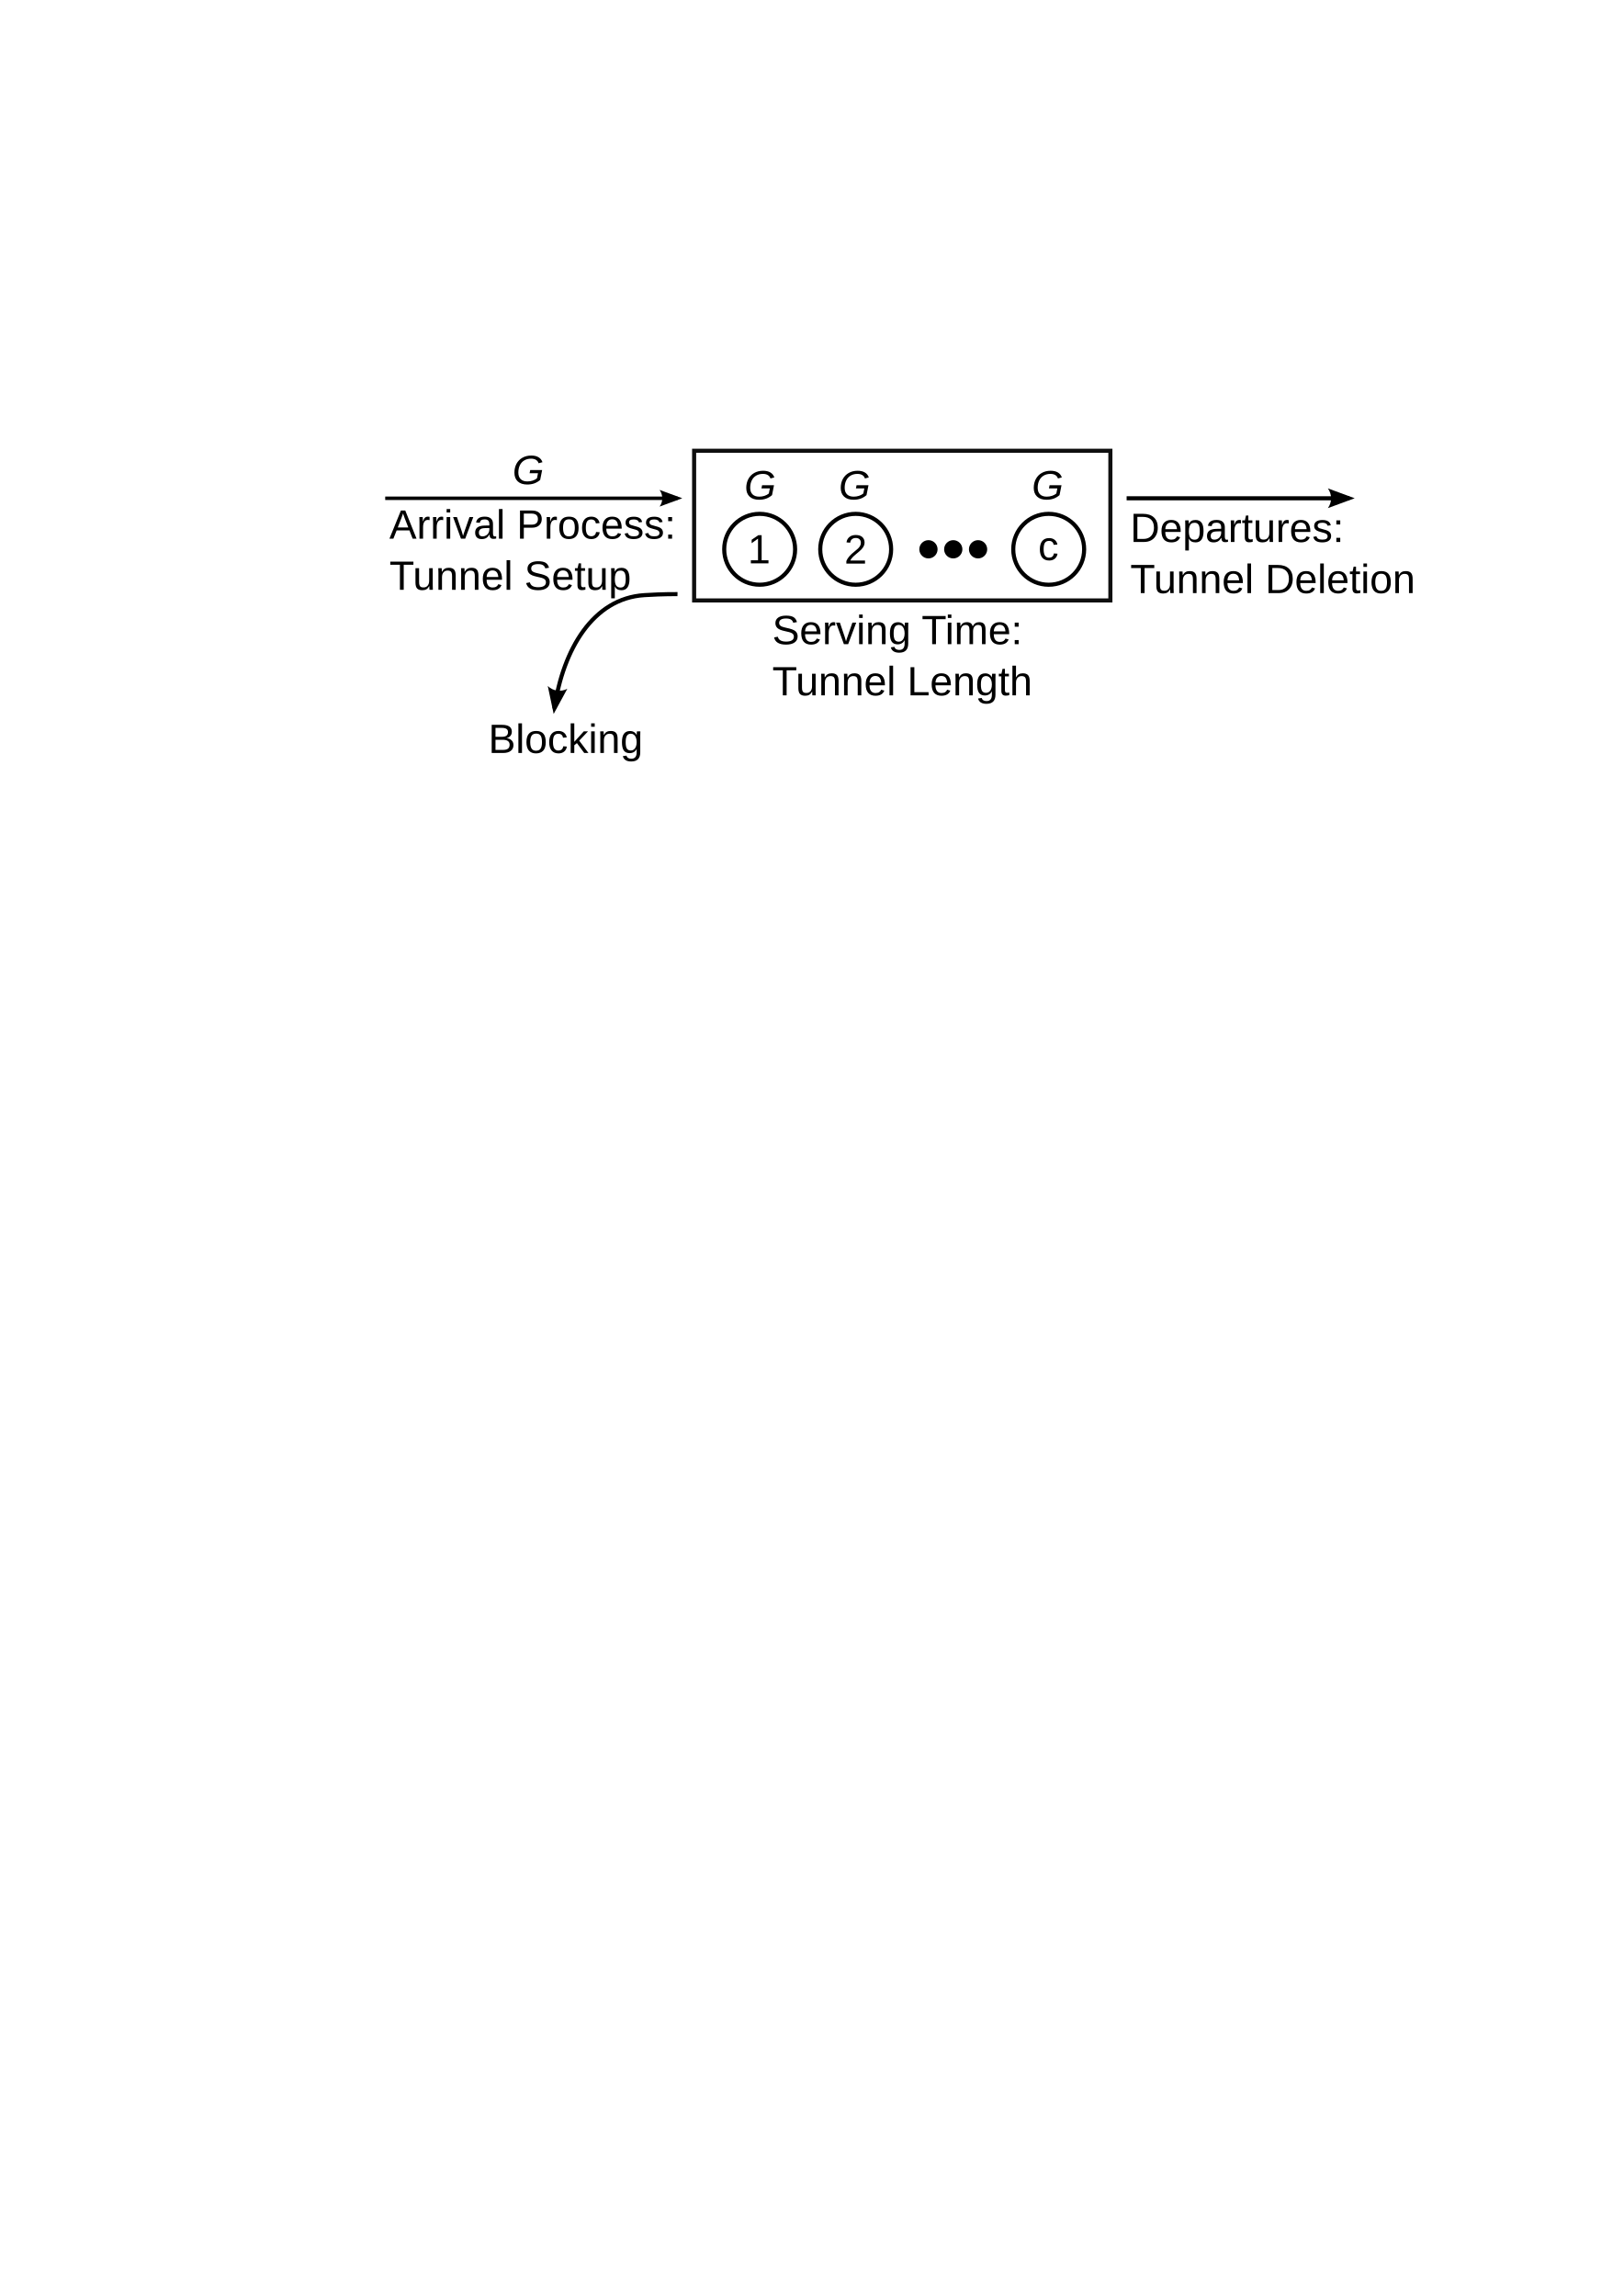
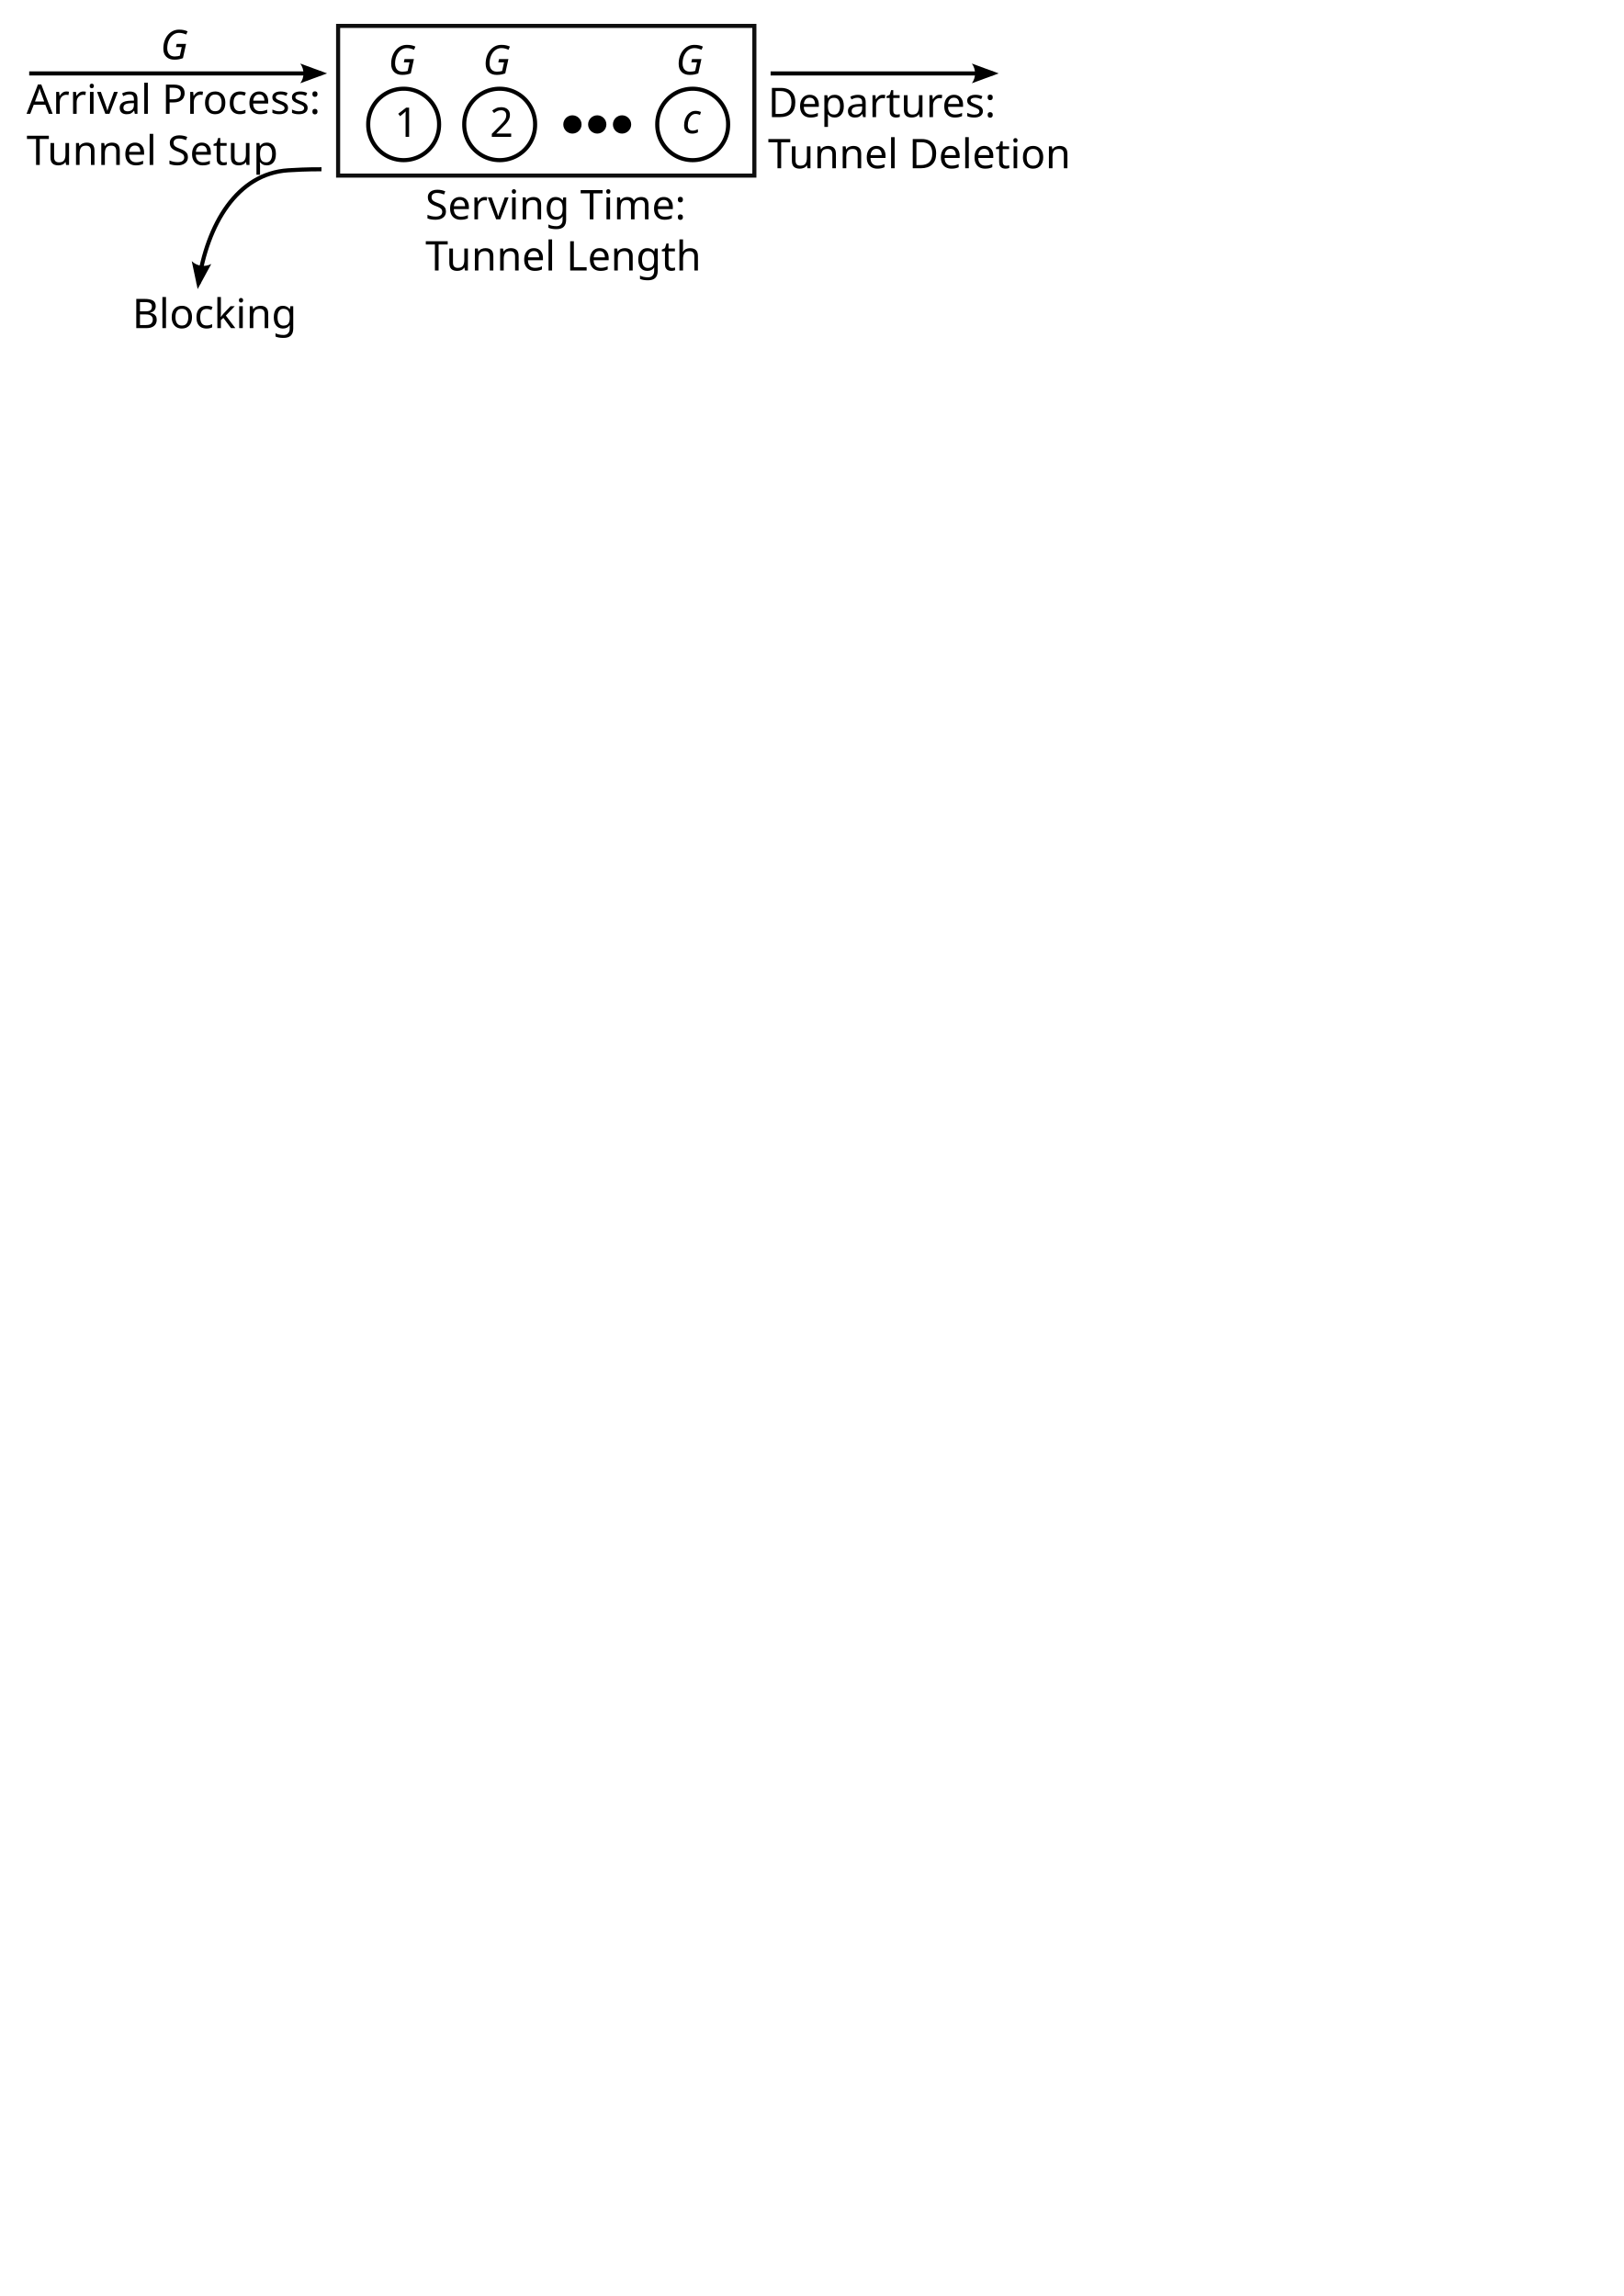
<svg xmlns="http://www.w3.org/2000/svg" width="210mm" height="297mm" id="svg2" version="1.1">
  <defs id="defs4">
    <marker orient="auto" refY="0.0" refX="0.0" id="Arrow2Mend" style="overflow:visible;">
      <path id="path3931" style="fill-rule:evenodd;stroke-width:0.625;stroke-linejoin:round;" d="M 8.719,4.034 L -2.207,0.016 L 8.719,-4.002 C 6.973,-1.63 6.983,1.616 8.719,4.034 z " transform="scale(0.6) rotate(180) translate(0,0)" />
    </marker>
    <marker orient="auto" refY="0" refX="0" id="Arrow2Mend-8" style="overflow:visible">
      <path id="path3931-4" style="fill-rule:evenodd;stroke-width:0.625;stroke-linejoin:round" d="M 8.719,4.034 -2.207,0.016 8.719,-4.002 c -1.745,2.372 -1.735,5.617 -6e-7,8.035 z" transform="scale(-0.6,-0.6)" />
    </marker>
  </defs>
  <g id="layer1">
-     <rect style="opacity:0.94;fill:none;stroke:#000000;stroke-width:2;stroke-miterlimit:4;stroke-opacity:1;stroke-dasharray:none" id="rect3854" width="203.469" height="73.176" x="339.304" y="220.378" rx="0" />
-     <text xml:space="preserve" style="font-size:22px;font-style:normal;font-weight:normal;line-height:125%;letter-spacing:0px;word-spacing:0px;fill:#000000;fill-opacity:1;stroke:none;font-family:Sans" x="409.99" y="244.124" id="text2987">
-       <tspan id="tspan2989" x="409.99" y="244.124" style="font-style:oblique;font-variant:normal;font-weight:normal;font-stretch:normal;font-family:Liberation Sans;-inkscape-font-specification:Liberation Sans Oblique;font-size:20px">G</tspan>
+     <rect style="opacity:0.94;fill:none;stroke:#000000;stroke-width:2;stroke-miterlimit:4;stroke-opacity:1;stroke-dasharray:none" id="rect3854" width="203.469" height="73.176" x="165.278" y="12.669" rx="0" />
+     <text xml:space="preserve" style="font-size:22px;font-style:normal;font-weight:normal;line-height:125%;letter-spacing:0px;word-spacing:0px;fill:#000000;fill-opacity:1;stroke:none;font-family:Sans" x="235.963" y="36.414" id="text2987">
+       <tspan id="tspan2989" x="235.963" y="36.414" style="font-size:20px;font-style:oblique;font-variant:normal;font-weight:normal;font-stretch:normal;font-family:Linux Biolinum O;-inkscape-font-specification:Linux Biolinum O">G</tspan>
    </text>
-     <text xml:space="preserve" style="font-size:22px;font-style:normal;font-weight:normal;line-height:125%;letter-spacing:0px;word-spacing:0px;fill:#000000;fill-opacity:1;stroke:none;font-family:Sans" x="363.804" y="244.124" id="text2987-5">
-       <tspan id="tspan2989-6" x="363.804" y="244.124" style="font-size:20px;font-style:oblique;font-variant:normal;font-weight:normal;font-stretch:normal;font-family:Liberation Sans;-inkscape-font-specification:Liberation Sans">G</tspan>
+     <text xml:space="preserve" style="font-size:22px;font-style:normal;font-weight:normal;line-height:125%;letter-spacing:0px;word-spacing:0px;fill:#000000;fill-opacity:1;stroke:none;font-family:Sans" x="189.777" y="36.414" id="text2987-5">
+       <tspan id="tspan2989-6" x="189.777" y="36.414" style="font-size:20px;font-style:italic;font-variant:normal;font-weight:normal;font-stretch:normal;font-family:Linux Biolinum O;-inkscape-font-specification:Linux Biolinum O Italic">G</tspan>
    </text>
-     <text xml:space="preserve" style="font-size:22px;font-style:normal;font-weight:normal;line-height:125%;letter-spacing:0px;word-spacing:0px;fill:#000000;fill-opacity:1;stroke:none;font-family:Sans" x="504.339" y="244.124" id="text2987-50">
-       <tspan id="tspan2989-8" x="504.339" y="244.124" style="font-style:oblique;font-variant:normal;font-weight:normal;font-stretch:normal;font-family:Liberation Sans;-inkscape-font-specification:Liberation Sans;font-size:20px">G</tspan>
+     <text xml:space="preserve" style="font-size:22px;font-style:normal;font-weight:normal;line-height:125%;letter-spacing:0px;word-spacing:0px;fill:#000000;fill-opacity:1;stroke:none;font-family:Sans" x="330.312" y="36.414" id="text2987-50">
+       <tspan id="tspan2989-8" x="330.312" y="36.414" style="font-size:20px;font-style:italic;font-variant:normal;font-weight:normal;font-stretch:normal;font-family:Linux Biolinum O;-inkscape-font-specification:Linux Biolinum O Italic">G</tspan>
    </text>
-     <g id="g3831" transform="translate(-12,9.504951)">
+     <g id="g3831" transform="translate(-186.0267,-198.2044)">
      <path transform="translate(-31.68317,-95.79208)" d="m 500.99,354.837 c 0,1.914 -1.551,3.465 -3.465,3.465 -1.914,0 -3.465,-1.551 -3.465,-3.465 0,-1.914 1.551,-3.465 3.465,-3.465 1.914,0 3.465,1.551 3.465,3.465 z" id="path3036" style="fill:#000000;fill-opacity:1;stroke:#000000;stroke-width:2;stroke-miterlimit:4;stroke-opacity:1;stroke-dasharray:none" />
      <path transform="translate(-7.42574,-95.79208)" d="m 500.99,354.837 c 0,1.914 -1.551,3.465 -3.465,3.465 -1.914,0 -3.465,-1.551 -3.465,-3.465 0,-1.914 1.551,-3.465 3.465,-3.465 1.914,0 3.465,1.551 3.465,3.465 z" id="path3036-2" style="fill:#000000;fill-opacity:1;stroke:#000000;stroke-width:2;stroke-miterlimit:4;stroke-opacity:1;stroke-dasharray:none" />
      <path transform="translate(-19.55447,-95.79208)" d="m 500.99,354.837 c 0,1.914 -1.551,3.465 -3.465,3.465 -1.914,0 -3.465,-1.551 -3.465,-3.465 0,-1.914 1.551,-3.465 3.465,-3.465 1.914,0 3.465,1.551 3.465,3.465 z" id="path3036-0" style="fill:#000000;fill-opacity:1;stroke:#000000;stroke-width:2;stroke-miterlimit:4;stroke-opacity:1;stroke-dasharray:none" />
    </g>
-     <g id="g3965" transform="translate(0,10)">
-       <path transform="translate(213.4176,4.698074)" d="m 175.248,253.847 c 0,9.569 -7.757,17.327 -17.327,17.327 -9.569,0 -17.327,-7.757 -17.327,-17.327 0,-9.569 7.757,-17.327 17.327,-17.327 9.569,0 17.327,7.757 17.327,17.327 z" id="path2985-4" style="fill:none;stroke:#000000;stroke-width:2;stroke-miterlimit:4;stroke-opacity:1;stroke-dasharray:none" />
-       <text id="text3856" y="265.425" x="365.503" style="font-size:18px;font-style:normal;font-weight:normal;line-height:125%;letter-spacing:0px;word-spacing:0px;fill:#000000;fill-opacity:1;stroke:none;font-family:Sans" xml:space="preserve">
-         <tspan y="265.425" x="365.503" id="tspan3858" style="font-size:20px;font-style:normal;font-variant:normal;font-weight:normal;font-stretch:normal;font-family:Liberation Sans;-inkscape-font-specification:Liberation Sans">1</tspan>
+     <path style="fill:none;stroke:#000000;stroke-width:2;stroke-miterlimit:4;stroke-opacity:1;stroke-dasharray:none" id="path2985-4" d="m 175.248,253.847 a 17.327,17.327 0 1 1 -34.653,0 17.327,17.327 0 1 1 34.653,0 z" transform="translate(39.39084,-193.0112)" />
+     <text xml:space="preserve" style="font-size:18px;font-style:normal;font-weight:normal;line-height:125%;letter-spacing:0px;word-spacing:0px;fill:#000000;fill-opacity:1;stroke:none;font-family:Sans" x="192.882" y="66.906" id="text3856">
+       <tspan style="font-size:20px;font-style:normal;font-variant:normal;font-weight:normal;font-stretch:normal;font-family:Linux Biolinum O;-inkscape-font-specification:Linux Biolinum O" id="tspan3858" x="192.882" y="66.906">1</tspan>
+     </text>
+     <g id="g5472">
+       <path transform="translate(86.32971,-193.0063)" d="m 175.248,253.847 a 17.327,17.327 0 1 1 -34.653,0 17.327,17.327 0 1 1 34.653,0 z" id="path2985" style="fill:none;stroke:#000000;stroke-width:2;stroke-miterlimit:4;stroke-opacity:1;stroke-dasharray:none" />
+       <text id="text3860" y="66.891" x="239.46" style="font-size:18px;font-style:normal;font-weight:normal;line-height:125%;letter-spacing:0px;word-spacing:0px;fill:#000000;fill-opacity:1;stroke:none;font-family:Sans" xml:space="preserve">
+         <tspan y="66.891" x="239.46" id="tspan3862" style="font-size:20px;font-style:normal;font-variant:normal;font-weight:normal;font-stretch:normal;font-family:Linux Biolinum O;-inkscape-font-specification:Linux Biolinum O">2</tspan>
      </text>
    </g>
-     <g id="g3970" transform="translate(0,10)">
-       <path transform="translate(260.3564,4.702968)" d="m 175.248,253.847 c 0,9.569 -7.757,17.327 -17.327,17.327 -9.569,0 -17.327,-7.757 -17.327,-17.327 0,-9.569 7.757,-17.327 17.327,-17.327 9.569,0 17.327,7.757 17.327,17.327 z" id="path2985" style="fill:none;stroke:#000000;stroke-width:2;stroke-miterlimit:4;stroke-opacity:1;stroke-dasharray:none" />
-       <text id="text3860" y="265.533" x="412.716" style="font-size:18px;font-style:normal;font-weight:normal;line-height:125%;letter-spacing:0px;word-spacing:0px;fill:#000000;fill-opacity:1;stroke:none;font-family:Sans" xml:space="preserve">
-         <tspan y="265.533" x="412.716" id="tspan3862" style="font-size:20px;font-style:normal;font-variant:normal;font-weight:normal;font-stretch:normal;font-family:Liberation Sans;-inkscape-font-specification:Liberation Sans">2</tspan>
-       </text>
-     </g>
-     <g id="g3975" transform="translate(0,10)">
-       <path transform="translate(354.706,4.702968)" d="m 175.248,253.847 c 0,9.569 -7.757,17.327 -17.327,17.327 -9.569,0 -17.327,-7.757 -17.327,-17.327 0,-9.569 7.757,-17.327 17.327,-17.327 9.569,0 17.327,7.757 17.327,17.327 z" id="path2985-9" style="fill:none;stroke:#000000;stroke-width:2;stroke-miterlimit:4;stroke-opacity:1;stroke-dasharray:none" />
-       <text id="text3864" y="263.834" x="507.466" style="font-size:18px;font-style:normal;font-weight:normal;line-height:125%;letter-spacing:0px;word-spacing:0px;fill:#000000;fill-opacity:1;stroke:none;font-family:Sans" xml:space="preserve">
-         <tspan y="263.834" x="507.466" id="tspan3866" style="font-size:20px;font-style:normal;font-variant:normal;font-weight:normal;font-stretch:normal;font-family:Liberation Sans;-inkscape-font-specification:Liberation Sans">c</tspan>
-       </text>
-     </g>
-     <path style="fill:none;stroke:#000000;stroke-width:1.693;stroke-linecap:butt;stroke-linejoin:miter;stroke-miterlimit:4;stroke-opacity:1;stroke-dasharray:none;marker-end:url(#Arrow2Mend)" d="m 188.299,243.61 142.967,0" id="path3894" />
-     <path style="fill:none;stroke:#000000;stroke-width:2;stroke-linecap:butt;stroke-linejoin:miter;stroke-miterlimit:4;stroke-opacity:1;stroke-dasharray:none;marker-end:url(#Arrow2Mend)" d="m 331.173,290.471 c 0,0 -6.432,-0.121 -16.231,0.496 -25.006,1.574 -39.715,26.442 -43.937,55.458" id="path4352" />
-     <text xml:space="preserve" style="font-size:18px;font-style:normal;font-weight:normal;line-height:125%;letter-spacing:0px;word-spacing:0px;fill:#000000;fill-opacity:1;stroke:none;font-family:Sans" x="238.71" y="368.132" id="text4718">
-       <tspan id="tspan4720" x="238.71" y="368.132" style="font-style:normal;font-variant:normal;font-weight:normal;font-stretch:normal;font-family:Liberation Sans;-inkscape-font-specification:Liberation Sans;font-size:20px">Blocking</tspan>
+     <path style="fill:none;stroke:#000000;stroke-width:2;stroke-miterlimit:4;stroke-opacity:1;stroke-dasharray:none" id="path2985-9" d="m 175.248,253.847 a 17.327,17.327 0 1 1 -34.653,0 17.327,17.327 0 1 1 34.653,0 z" transform="translate(180.6793,-193.0063)" />
+     <text xml:space="preserve" style="font-size:18px;font-style:normal;font-weight:normal;line-height:125%;letter-spacing:0px;word-spacing:0px;fill:#000000;fill-opacity:1;stroke:none;font-family:Sans" x="333.45" y="65.131" id="text3864">
+       <tspan style="font-size:20px;font-style:italic;font-variant:normal;font-weight:normal;font-stretch:normal;font-family:Linux Biolinum O;-inkscape-font-specification:Linux Biolinum O Italic" id="tspan3866" x="333.45" y="65.131">c</tspan>
    </text>
-     <path style="fill:none;stroke:#000000;stroke-width:2;stroke-linecap:butt;stroke-linejoin:miter;stroke-miterlimit:4;stroke-opacity:1;stroke-dasharray:none;marker-end:url(#Arrow2Mend)" d="m 550.719,243.613 108.836,0" id="path3894-5" />
-     <text xml:space="preserve" style="font-size:18px;font-style:normal;font-weight:normal;line-height:125%;letter-spacing:0px;word-spacing:0px;fill:#000000;fill-opacity:1;stroke:none;font-family:Sans" x="190.322" y="263.356" id="text4746">
-       <tspan x="190.322" y="263.356" id="tspan4762" style="font-size:20px;font-style:normal;font-variant:normal;font-weight:normal;font-stretch:normal;font-family:Liberation Sans;-inkscape-font-specification:Liberation Sans">Arrival Process:</tspan>
-       <tspan x="190.322" y="288.356" style="font-size:20px;font-style:normal;font-variant:normal;font-weight:normal;font-stretch:normal;font-family:Liberation Sans;-inkscape-font-specification:Liberation Sans" id="tspan3986">Tunnel Setup</tspan>
+     <path style="fill:none;stroke:#000000;stroke-width:2;stroke-linecap:butt;stroke-linejoin:miter;stroke-miterlimit:4;stroke-opacity:1;stroke-dasharray:none;marker-end:url(#Arrow2Mend)" d="m 14.273,35.901 142.967,0" id="path3894" />
+     <path style="fill:none;stroke:#000000;stroke-width:2;stroke-linecap:butt;stroke-linejoin:miter;stroke-miterlimit:4;stroke-opacity:1;stroke-dasharray:none;marker-end:url(#Arrow2Mend)" d="m 157.146,82.762 c 0,0 -6.432,-0.121 -16.231,0.496 -25.006,1.574 -39.715,26.442 -43.937,55.458" id="path4352" />
+     <text xml:space="preserve" style="font-size:18px;font-style:normal;font-weight:normal;line-height:125%;letter-spacing:0px;word-spacing:0px;fill:#000000;fill-opacity:1;stroke:none;font-family:Sans" x="64.684" y="160.422" id="text4718">
+       <tspan id="tspan4720" x="64.684" y="160.422" style="font-size:20px;font-style:normal;font-variant:normal;font-weight:normal;font-stretch:normal;font-family:Linux Biolinum O;-inkscape-font-specification:Linux Biolinum O">Blocking</tspan>
    </text>
-     <text xml:space="preserve" style="font-size:18px;font-style:normal;font-weight:normal;line-height:125%;letter-spacing:0px;word-spacing:0px;fill:#000000;fill-opacity:1;stroke:none;font-family:Sans" x="552.468" y="264.967" id="text4750">
-       <tspan id="tspan4752" x="552.468" y="264.967" style="font-size:20px;font-style:normal;font-variant:normal;font-weight:normal;font-stretch:normal;font-family:Liberation Sans;-inkscape-font-specification:Liberation Sans">Departures:</tspan>
-       <tspan x="552.468" y="289.967" id="tspan4764" style="font-size:20px;font-style:normal;font-variant:normal;font-weight:normal;font-stretch:normal;font-family:Liberation Sans;-inkscape-font-specification:Liberation Sans">Tunnel Deletion</tspan>
+     <path style="fill:none;stroke:#000000;stroke-width:2;stroke-linecap:butt;stroke-linejoin:miter;stroke-miterlimit:4;stroke-opacity:1;stroke-dasharray:none;marker-end:url(#Arrow2Mend)" d="m 376.692,35.904 108.836,0" id="path3894-5" />
+     <text xml:space="preserve" style="font-size:18px;font-style:normal;font-weight:normal;line-height:125%;letter-spacing:0px;word-spacing:0px;fill:#000000;fill-opacity:1;stroke:none;font-family:Sans" x="12.973" y="55.647" id="text4746">
+       <tspan x="12.973" y="55.647" id="tspan4762" style="font-size:20px;font-style:normal;font-variant:normal;font-weight:normal;font-stretch:normal;font-family:Linux Biolinum O;-inkscape-font-specification:Linux Biolinum O">Arrival Process:</tspan>
+       <tspan x="12.973" y="80.647" style="font-size:20px;font-style:normal;font-variant:normal;font-weight:normal;font-stretch:normal;font-family:Linux Biolinum O;-inkscape-font-specification:Linux Biolinum O" id="tspan3986">Tunnel Setup</tspan>
    </text>
-     <text xml:space="preserve" style="font-size:22px;font-style:normal;font-weight:normal;line-height:125%;letter-spacing:0px;word-spacing:0px;fill:#000000;fill-opacity:1;stroke:none;font-family:Sans" x="250.468" y="236.684" id="text4758">
-       <tspan id="tspan4760" x="250.468" y="236.684" style="font-size:20px;font-style:oblique;font-variant:normal;font-weight:normal;font-stretch:normal;font-family:Liberation Sans;-inkscape-font-specification:Liberation Sans">G</tspan>
+     <text xml:space="preserve" style="font-size:18px;font-style:normal;font-weight:normal;line-height:125%;letter-spacing:0px;word-spacing:0px;fill:#000000;fill-opacity:1;stroke:none;font-family:Sans" x="375.392" y="57.258" id="text4750">
+       <tspan id="tspan4752" x="375.392" y="57.258" style="font-size:20px;font-style:normal;font-variant:normal;font-weight:normal;font-stretch:normal;font-family:Linux Biolinum O;-inkscape-font-specification:Linux Biolinum O">Departures:</tspan>
+       <tspan x="375.392" y="82.258" id="tspan4764" style="font-size:20px;font-style:normal;font-variant:normal;font-weight:normal;font-stretch:normal;font-family:Linux Biolinum O;-inkscape-font-specification:Linux Biolinum O">Tunnel Deletion</tspan>
    </text>
-     <text xml:space="preserve" style="font-size:18px;font-style:normal;font-weight:normal;line-height:125%;letter-spacing:0px;word-spacing:0px;fill:#000000;fill-opacity:1;stroke:none;font-family:Sans" x="377.484" y="314.946" id="text4766">
-       <tspan id="tspan4768" x="377.484" y="314.946" style="font-size:20px;font-style:normal;font-variant:normal;font-weight:normal;font-stretch:normal;font-family:Liberation Sans;-inkscape-font-specification:Liberation Sans">Serving Time:</tspan>
-       <tspan x="377.484" y="339.946" id="tspan4770" style="font-size:20px;font-style:normal;font-variant:normal;font-weight:normal;font-stretch:normal;font-family:Liberation Sans;-inkscape-font-specification:Liberation Sans">Tunnel Length</tspan>
+     <text xml:space="preserve" style="font-size:22px;font-style:normal;font-weight:normal;line-height:125%;letter-spacing:0px;word-spacing:0px;fill:#000000;fill-opacity:1;stroke:none;font-family:Sans" x="78.41" y="28.975" id="text4758">
+       <tspan id="tspan4760" x="78.41" y="28.975" style="font-size:20px;font-style:italic;font-variant:normal;font-weight:normal;font-stretch:normal;font-family:Linux Biolinum O;-inkscape-font-specification:Linux Biolinum O Italic">G</tspan>
+     </text>
+     <text xml:space="preserve" style="font-size:18px;font-style:normal;font-weight:normal;line-height:125%;letter-spacing:0px;word-spacing:0px;fill:#000000;fill-opacity:1;stroke:none;font-family:Sans" x="207.942" y="107.236" id="text4766">
+       <tspan id="tspan4768" x="207.942" y="107.236" style="font-size:20px;font-style:normal;font-variant:normal;font-weight:normal;font-stretch:normal;font-family:Linux Biolinum O;-inkscape-font-specification:Linux Biolinum O">Serving Time:</tspan>
+       <tspan x="207.942" y="132.236" id="tspan4770" style="font-size:20px;font-style:normal;font-variant:normal;font-weight:normal;font-stretch:normal;font-family:Linux Biolinum O;-inkscape-font-specification:Linux Biolinum O">Tunnel Length</tspan>
    </text>
  </g>
</svg>
